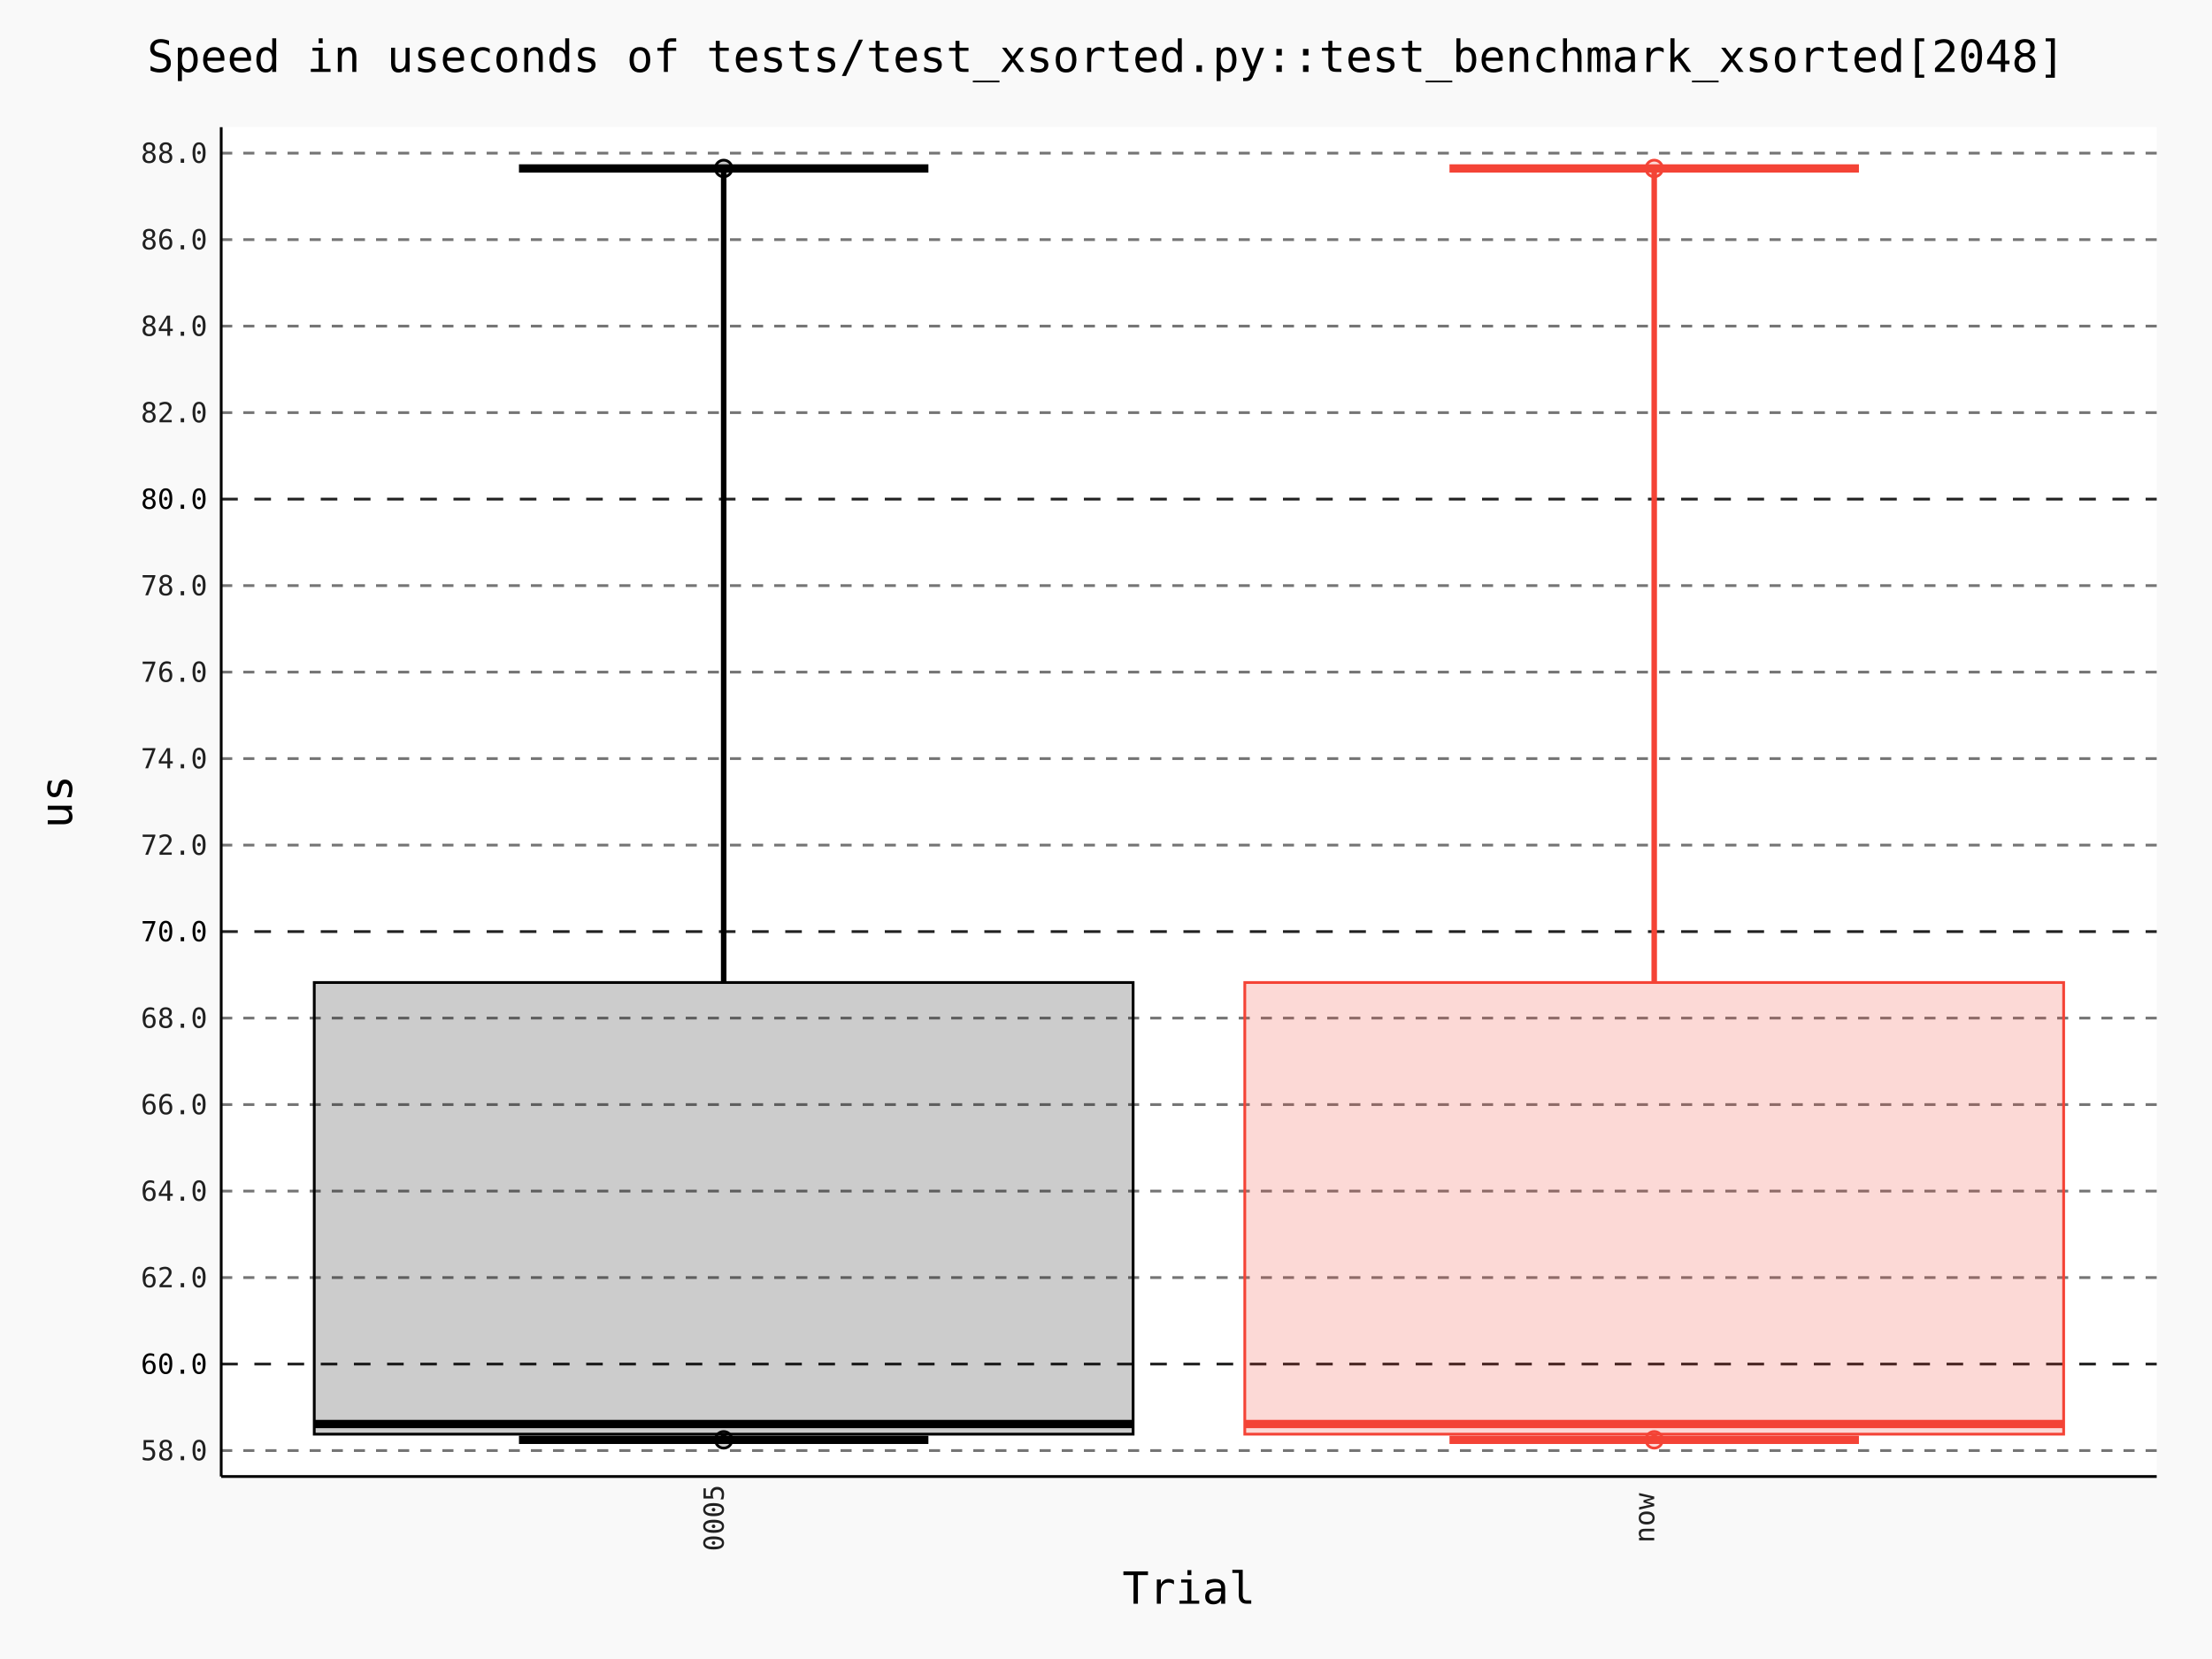
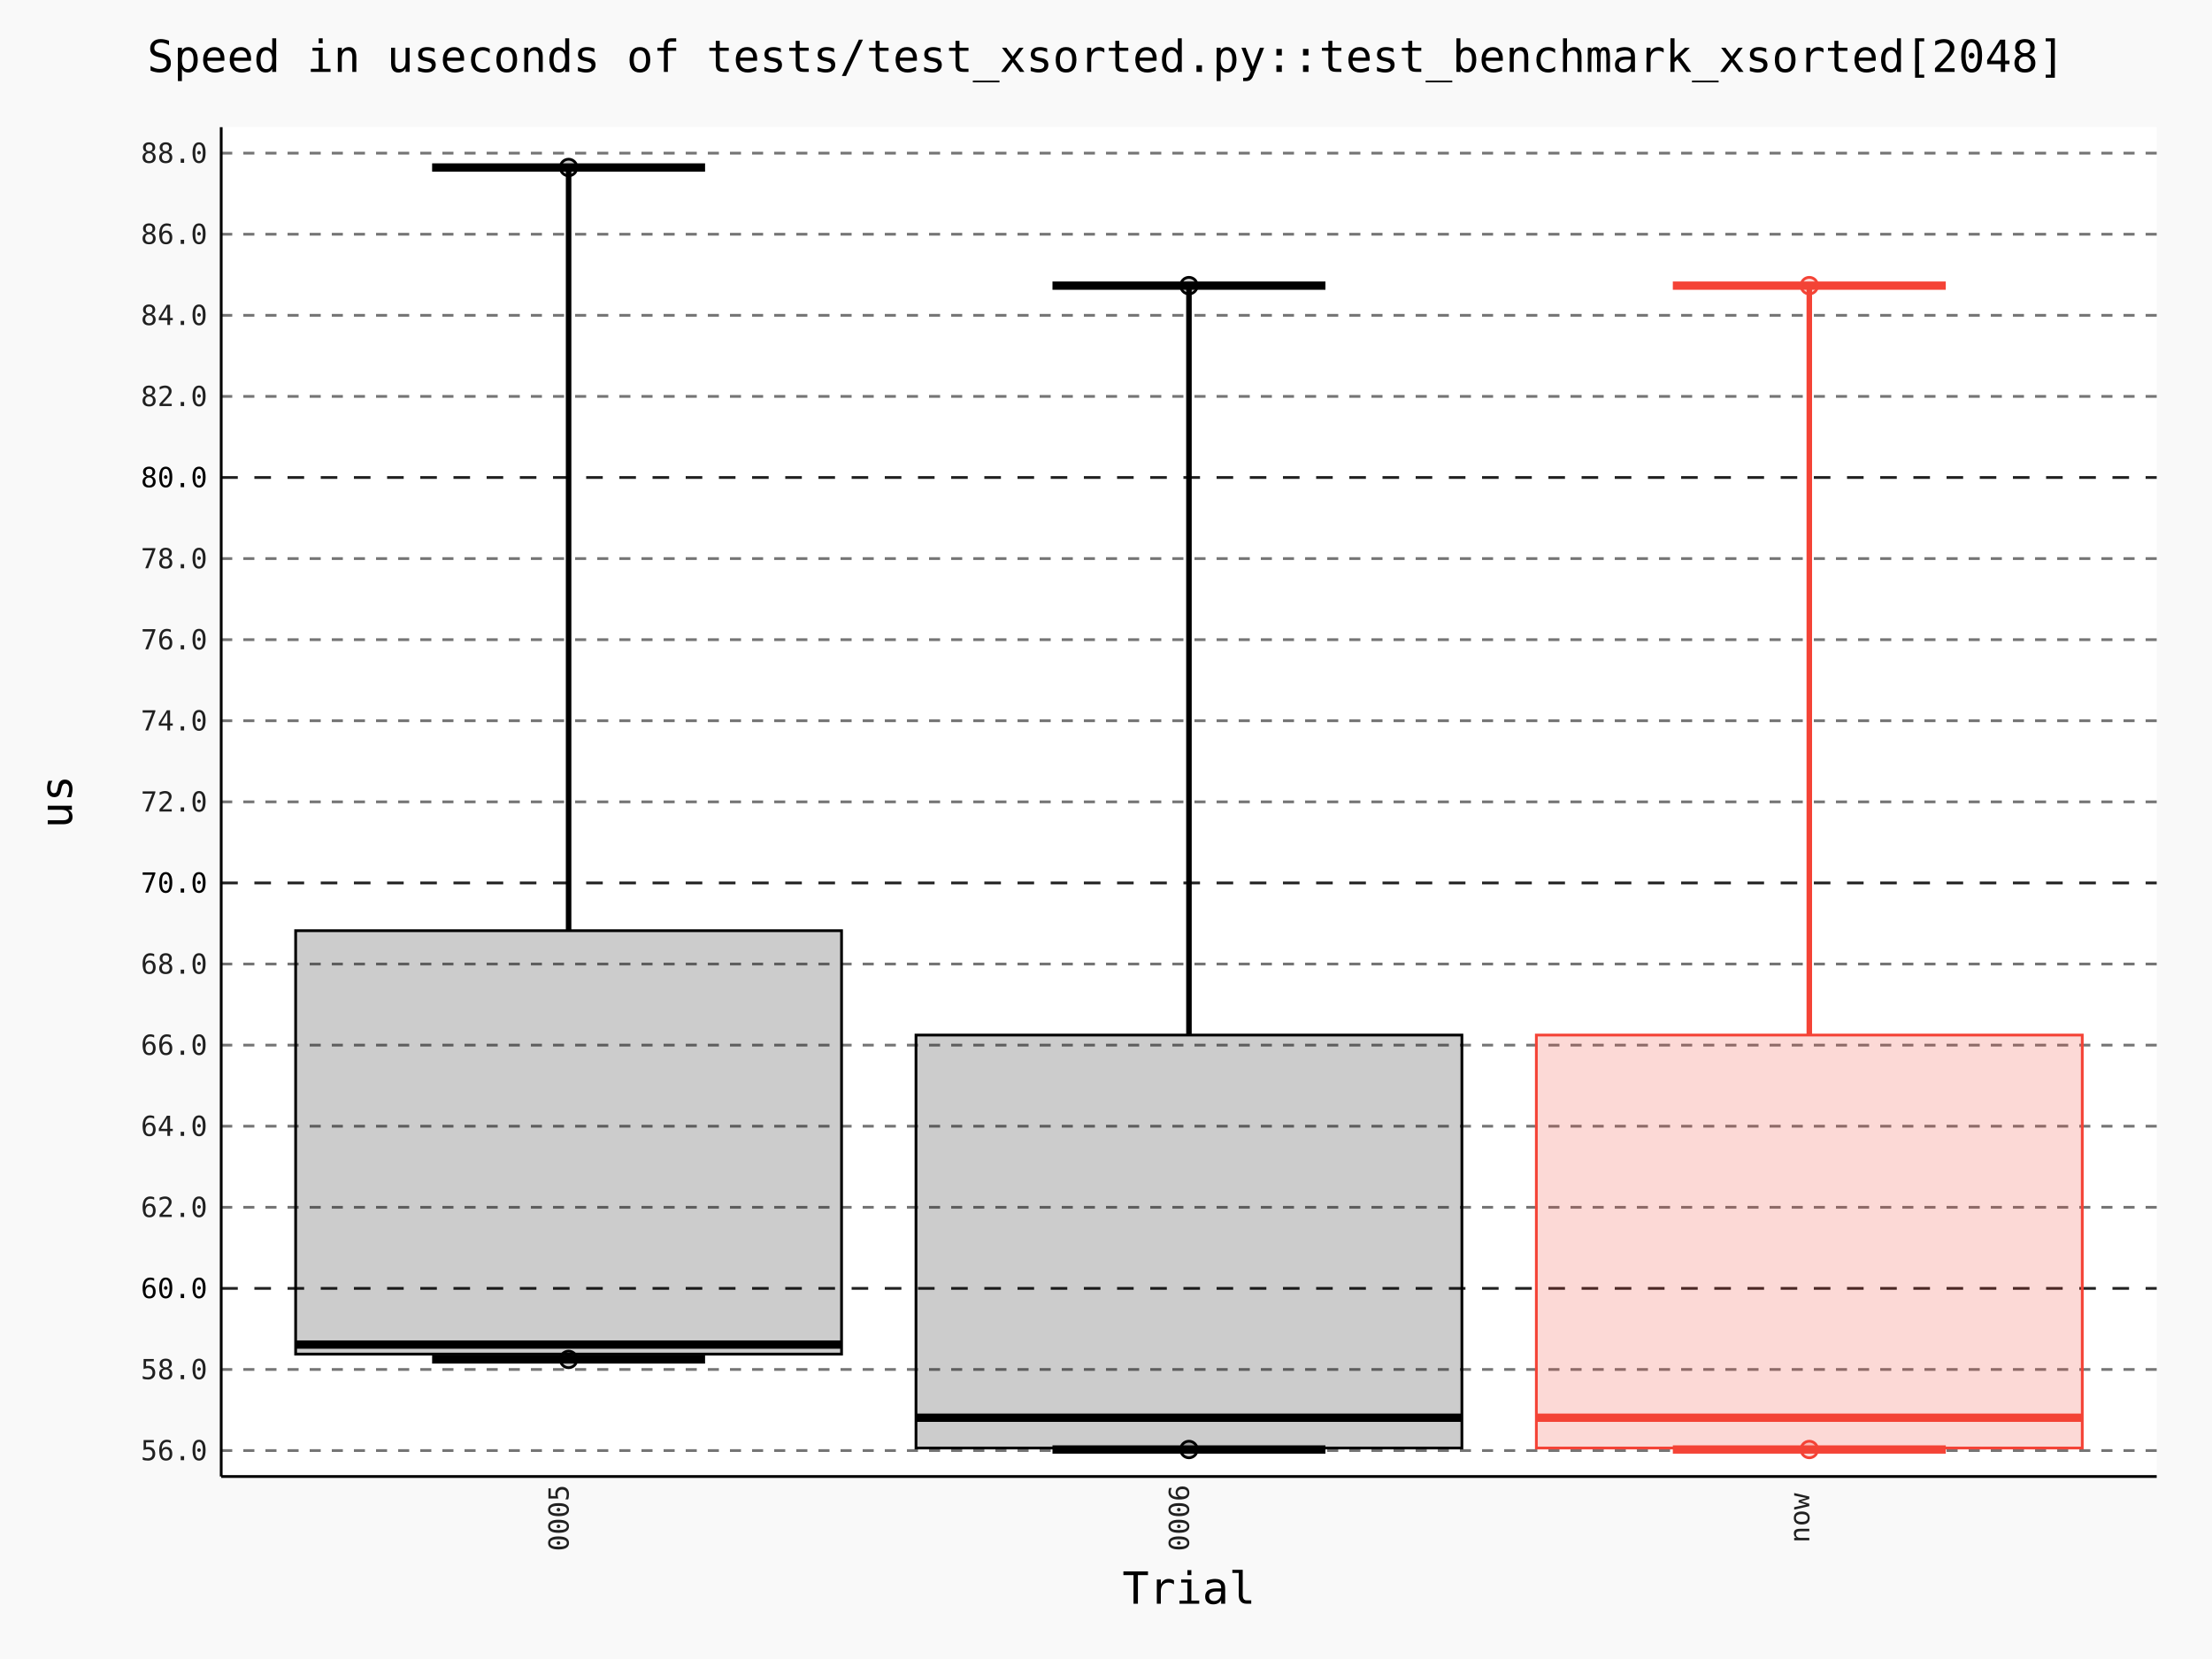
- <svg xmlns="http://www.w3.org/2000/svg" class="pygal-chart" id="chart-9ddfdd39-5490-4ab0-bf7d-538d7f221bb8" viewBox="0 0 800 600">
+ <svg xmlns="http://www.w3.org/2000/svg" class="pygal-chart" id="chart-68525fb2-af22-40b1-b209-bd1f5ecb6f6c" viewBox="0 0 800 600">
  <defs>
-     <style type="text/css">#chart-9ddfdd39-5490-4ab0-bf7d-538d7f221bb8{-webkit-user-select:none;-webkit-font-smoothing:antialiased;font-family:Consolas,"Deja Vu Sans Mono","Bitstream Vera Sans Mono","Courier New",monospace}#chart-9ddfdd39-5490-4ab0-bf7d-538d7f221bb8 .title{font-family:Consolas,"Deja Vu Sans Mono","Bitstream Vera Sans Mono","Courier New",monospace;font-size:16px}#chart-9ddfdd39-5490-4ab0-bf7d-538d7f221bb8 .legends .legend text{font-family:Consolas,"Deja Vu Sans Mono","Bitstream Vera Sans Mono","Courier New",monospace;font-size:14px}#chart-9ddfdd39-5490-4ab0-bf7d-538d7f221bb8 .axis text{font-family:Consolas,"Deja Vu Sans Mono","Bitstream Vera Sans Mono","Courier New",monospace;font-size:10px}#chart-9ddfdd39-5490-4ab0-bf7d-538d7f221bb8 .axis text.major{font-family:Consolas,"Deja Vu Sans Mono","Bitstream Vera Sans Mono","Courier New",monospace;font-size:10px}#chart-9ddfdd39-5490-4ab0-bf7d-538d7f221bb8 .series text{font-family:Consolas,"Deja Vu Sans Mono","Bitstream Vera Sans Mono","Courier New",monospace;font-size:8px}#chart-9ddfdd39-5490-4ab0-bf7d-538d7f221bb8 .tooltip{font-family:Consolas,"Deja Vu Sans Mono","Bitstream Vera Sans Mono","Courier New",monospace;font-size:14px}#chart-9ddfdd39-5490-4ab0-bf7d-538d7f221bb8 text.no_data{font-family:Consolas,"Deja Vu Sans Mono","Bitstream Vera Sans Mono","Courier New",monospace;font-size:64px}
- #chart-9ddfdd39-5490-4ab0-bf7d-538d7f221bb8{background-color:rgba(249,249,249,1)}#chart-9ddfdd39-5490-4ab0-bf7d-538d7f221bb8 path,#chart-9ddfdd39-5490-4ab0-bf7d-538d7f221bb8 line,#chart-9ddfdd39-5490-4ab0-bf7d-538d7f221bb8 rect,#chart-9ddfdd39-5490-4ab0-bf7d-538d7f221bb8 circle{-webkit-transition:150ms;-moz-transition:150ms;transition:150ms}#chart-9ddfdd39-5490-4ab0-bf7d-538d7f221bb8 .graph &gt; .background{fill:rgba(249,249,249,1)}#chart-9ddfdd39-5490-4ab0-bf7d-538d7f221bb8 .plot &gt; .background{fill:rgba(255,255,255,1)}#chart-9ddfdd39-5490-4ab0-bf7d-538d7f221bb8 .graph{fill:rgba(0,0,0,.87)}#chart-9ddfdd39-5490-4ab0-bf7d-538d7f221bb8 text.no_data{fill:rgba(0,0,0,1)}#chart-9ddfdd39-5490-4ab0-bf7d-538d7f221bb8 .title{fill:rgba(0,0,0,1)}#chart-9ddfdd39-5490-4ab0-bf7d-538d7f221bb8 .legends .legend text{fill:rgba(0,0,0,.87)}#chart-9ddfdd39-5490-4ab0-bf7d-538d7f221bb8 .legends .legend:hover text{fill:rgba(0,0,0,1)}#chart-9ddfdd39-5490-4ab0-bf7d-538d7f221bb8 .axis .line{stroke:rgba(0,0,0,1)}#chart-9ddfdd39-5490-4ab0-bf7d-538d7f221bb8 .axis .guide.line{stroke:rgba(0,0,0,.54)}#chart-9ddfdd39-5490-4ab0-bf7d-538d7f221bb8 .axis .major.line{stroke:rgba(0,0,0,.87)}#chart-9ddfdd39-5490-4ab0-bf7d-538d7f221bb8 .axis text.major{fill:rgba(0,0,0,1)}#chart-9ddfdd39-5490-4ab0-bf7d-538d7f221bb8 .axis.y .guides:hover .guide.line,#chart-9ddfdd39-5490-4ab0-bf7d-538d7f221bb8 .line-graph .axis.x .guides:hover .guide.line,#chart-9ddfdd39-5490-4ab0-bf7d-538d7f221bb8 .stackedline-graph .axis.x .guides:hover .guide.line,#chart-9ddfdd39-5490-4ab0-bf7d-538d7f221bb8 .xy-graph .axis.x .guides:hover .guide.line{stroke:rgba(0,0,0,1)}#chart-9ddfdd39-5490-4ab0-bf7d-538d7f221bb8 .axis .guides:hover text{fill:rgba(0,0,0,1)}#chart-9ddfdd39-5490-4ab0-bf7d-538d7f221bb8 .reactive{fill-opacity:.7}#chart-9ddfdd39-5490-4ab0-bf7d-538d7f221bb8 .reactive.active,#chart-9ddfdd39-5490-4ab0-bf7d-538d7f221bb8 .active .reactive{fill-opacity:.8;stroke-width:4}#chart-9ddfdd39-5490-4ab0-bf7d-538d7f221bb8 .series text{fill:rgba(0,0,0,1)}#chart-9ddfdd39-5490-4ab0-bf7d-538d7f221bb8 .tooltip rect{fill:rgba(255,255,255,1);stroke:rgba(0,0,0,1);-webkit-transition:opacity 150ms;-moz-transition:opacity 150ms;transition:opacity 150ms}#chart-9ddfdd39-5490-4ab0-bf7d-538d7f221bb8 .tooltip .label{fill:rgba(0,0,0,.87)}#chart-9ddfdd39-5490-4ab0-bf7d-538d7f221bb8 .tooltip .label{fill:rgba(0,0,0,.87)}#chart-9ddfdd39-5490-4ab0-bf7d-538d7f221bb8 .tooltip .legend{font-size:.8em;fill:rgba(0,0,0,.54)}#chart-9ddfdd39-5490-4ab0-bf7d-538d7f221bb8 .tooltip .x_label{font-size:.6em;fill:rgba(0,0,0,1)}#chart-9ddfdd39-5490-4ab0-bf7d-538d7f221bb8 .tooltip .value{font-size:1.5em}#chart-9ddfdd39-5490-4ab0-bf7d-538d7f221bb8 .map-element{fill:rgba(0,0,0,.87);stroke:rgba(0,0,0,.54) !important;opacity:.9;stroke-width:3;-webkit-transition:opacity 150ms;-moz-transition:opacity 150ms;transition:opacity 150ms}#chart-9ddfdd39-5490-4ab0-bf7d-538d7f221bb8 .map-element:hover{opacity:1;stroke-width:10}#chart-9ddfdd39-5490-4ab0-bf7d-538d7f221bb8 .color-0,#chart-9ddfdd39-5490-4ab0-bf7d-538d7f221bb8 .color-0 a:visited{stroke:#000000;fill:#000000}#chart-9ddfdd39-5490-4ab0-bf7d-538d7f221bb8 .color-1,#chart-9ddfdd39-5490-4ab0-bf7d-538d7f221bb8 .color-1 a:visited{stroke:#F44336;fill:#F44336}#chart-9ddfdd39-5490-4ab0-bf7d-538d7f221bb8 .text-overlay .color-0 text{fill:white}#chart-9ddfdd39-5490-4ab0-bf7d-538d7f221bb8 .text-overlay .color-1 text{fill:black}
- #chart-9ddfdd39-5490-4ab0-bf7d-538d7f221bb8 text.no_data{text-anchor:middle}#chart-9ddfdd39-5490-4ab0-bf7d-538d7f221bb8 .guide.line{fill-opacity:0}#chart-9ddfdd39-5490-4ab0-bf7d-538d7f221bb8 .centered{text-anchor:middle}#chart-9ddfdd39-5490-4ab0-bf7d-538d7f221bb8 .title{text-anchor:middle}#chart-9ddfdd39-5490-4ab0-bf7d-538d7f221bb8 .legends .legend text{fill-opacity:1}#chart-9ddfdd39-5490-4ab0-bf7d-538d7f221bb8 .axis.x text{text-anchor:middle}#chart-9ddfdd39-5490-4ab0-bf7d-538d7f221bb8 .axis.x:not(.web) text[transform]{text-anchor:start}#chart-9ddfdd39-5490-4ab0-bf7d-538d7f221bb8 .axis.y text{text-anchor:end}#chart-9ddfdd39-5490-4ab0-bf7d-538d7f221bb8 .axis.y2 text{text-anchor:start}#chart-9ddfdd39-5490-4ab0-bf7d-538d7f221bb8 .axis .guide.line{stroke-dasharray:4,4}#chart-9ddfdd39-5490-4ab0-bf7d-538d7f221bb8 .axis .major.guide.line{stroke-dasharray:6,6}#chart-9ddfdd39-5490-4ab0-bf7d-538d7f221bb8 .horizontal .axis.y .guide.line,#chart-9ddfdd39-5490-4ab0-bf7d-538d7f221bb8 .horizontal .axis.y2 .guide.line,#chart-9ddfdd39-5490-4ab0-bf7d-538d7f221bb8 .vertical .axis.x .guide.line{opacity:0}#chart-9ddfdd39-5490-4ab0-bf7d-538d7f221bb8 .horizontal .axis.always_show .guide.line,#chart-9ddfdd39-5490-4ab0-bf7d-538d7f221bb8 .vertical .axis.always_show .guide.line{opacity:1 !important}#chart-9ddfdd39-5490-4ab0-bf7d-538d7f221bb8 .axis.y .guides:hover .guide.line,#chart-9ddfdd39-5490-4ab0-bf7d-538d7f221bb8 .axis.y2 .guides:hover .guide.line,#chart-9ddfdd39-5490-4ab0-bf7d-538d7f221bb8 .axis.x .guides:hover .guide.line{opacity:1}#chart-9ddfdd39-5490-4ab0-bf7d-538d7f221bb8 .axis .guides:hover text{opacity:1}#chart-9ddfdd39-5490-4ab0-bf7d-538d7f221bb8 .nofill{fill:none}#chart-9ddfdd39-5490-4ab0-bf7d-538d7f221bb8 .subtle-fill{fill-opacity:.2}#chart-9ddfdd39-5490-4ab0-bf7d-538d7f221bb8 .dot{stroke-width:1px;fill-opacity:1}#chart-9ddfdd39-5490-4ab0-bf7d-538d7f221bb8 .dot.active{stroke-width:5px}#chart-9ddfdd39-5490-4ab0-bf7d-538d7f221bb8 .dot.negative{fill:transparent}#chart-9ddfdd39-5490-4ab0-bf7d-538d7f221bb8 text,#chart-9ddfdd39-5490-4ab0-bf7d-538d7f221bb8 tspan{stroke:none !important}#chart-9ddfdd39-5490-4ab0-bf7d-538d7f221bb8 .series text.active{opacity:1}#chart-9ddfdd39-5490-4ab0-bf7d-538d7f221bb8 .tooltip rect{fill-opacity:.95;stroke-width:.5}#chart-9ddfdd39-5490-4ab0-bf7d-538d7f221bb8 .tooltip text{fill-opacity:1}
+     <style type="text/css">#chart-68525fb2-af22-40b1-b209-bd1f5ecb6f6c{-webkit-user-select:none;-webkit-font-smoothing:antialiased;font-family:Consolas,"Deja Vu Sans Mono","Bitstream Vera Sans Mono","Courier New",monospace}#chart-68525fb2-af22-40b1-b209-bd1f5ecb6f6c .title{font-family:Consolas,"Deja Vu Sans Mono","Bitstream Vera Sans Mono","Courier New",monospace;font-size:16px}#chart-68525fb2-af22-40b1-b209-bd1f5ecb6f6c .legends .legend text{font-family:Consolas,"Deja Vu Sans Mono","Bitstream Vera Sans Mono","Courier New",monospace;font-size:14px}#chart-68525fb2-af22-40b1-b209-bd1f5ecb6f6c .axis text{font-family:Consolas,"Deja Vu Sans Mono","Bitstream Vera Sans Mono","Courier New",monospace;font-size:10px}#chart-68525fb2-af22-40b1-b209-bd1f5ecb6f6c .axis text.major{font-family:Consolas,"Deja Vu Sans Mono","Bitstream Vera Sans Mono","Courier New",monospace;font-size:10px}#chart-68525fb2-af22-40b1-b209-bd1f5ecb6f6c .series text{font-family:Consolas,"Deja Vu Sans Mono","Bitstream Vera Sans Mono","Courier New",monospace;font-size:8px}#chart-68525fb2-af22-40b1-b209-bd1f5ecb6f6c .tooltip{font-family:Consolas,"Deja Vu Sans Mono","Bitstream Vera Sans Mono","Courier New",monospace;font-size:14px}#chart-68525fb2-af22-40b1-b209-bd1f5ecb6f6c text.no_data{font-family:Consolas,"Deja Vu Sans Mono","Bitstream Vera Sans Mono","Courier New",monospace;font-size:64px}
+ #chart-68525fb2-af22-40b1-b209-bd1f5ecb6f6c{background-color:rgba(249,249,249,1)}#chart-68525fb2-af22-40b1-b209-bd1f5ecb6f6c path,#chart-68525fb2-af22-40b1-b209-bd1f5ecb6f6c line,#chart-68525fb2-af22-40b1-b209-bd1f5ecb6f6c rect,#chart-68525fb2-af22-40b1-b209-bd1f5ecb6f6c circle{-webkit-transition:150ms;-moz-transition:150ms;transition:150ms}#chart-68525fb2-af22-40b1-b209-bd1f5ecb6f6c .graph &gt; .background{fill:rgba(249,249,249,1)}#chart-68525fb2-af22-40b1-b209-bd1f5ecb6f6c .plot &gt; .background{fill:rgba(255,255,255,1)}#chart-68525fb2-af22-40b1-b209-bd1f5ecb6f6c .graph{fill:rgba(0,0,0,.87)}#chart-68525fb2-af22-40b1-b209-bd1f5ecb6f6c text.no_data{fill:rgba(0,0,0,1)}#chart-68525fb2-af22-40b1-b209-bd1f5ecb6f6c .title{fill:rgba(0,0,0,1)}#chart-68525fb2-af22-40b1-b209-bd1f5ecb6f6c .legends .legend text{fill:rgba(0,0,0,.87)}#chart-68525fb2-af22-40b1-b209-bd1f5ecb6f6c .legends .legend:hover text{fill:rgba(0,0,0,1)}#chart-68525fb2-af22-40b1-b209-bd1f5ecb6f6c .axis .line{stroke:rgba(0,0,0,1)}#chart-68525fb2-af22-40b1-b209-bd1f5ecb6f6c .axis .guide.line{stroke:rgba(0,0,0,.54)}#chart-68525fb2-af22-40b1-b209-bd1f5ecb6f6c .axis .major.line{stroke:rgba(0,0,0,.87)}#chart-68525fb2-af22-40b1-b209-bd1f5ecb6f6c .axis text.major{fill:rgba(0,0,0,1)}#chart-68525fb2-af22-40b1-b209-bd1f5ecb6f6c .axis.y .guides:hover .guide.line,#chart-68525fb2-af22-40b1-b209-bd1f5ecb6f6c .line-graph .axis.x .guides:hover .guide.line,#chart-68525fb2-af22-40b1-b209-bd1f5ecb6f6c .stackedline-graph .axis.x .guides:hover .guide.line,#chart-68525fb2-af22-40b1-b209-bd1f5ecb6f6c .xy-graph .axis.x .guides:hover .guide.line{stroke:rgba(0,0,0,1)}#chart-68525fb2-af22-40b1-b209-bd1f5ecb6f6c .axis .guides:hover text{fill:rgba(0,0,0,1)}#chart-68525fb2-af22-40b1-b209-bd1f5ecb6f6c .reactive{fill-opacity:.7}#chart-68525fb2-af22-40b1-b209-bd1f5ecb6f6c .reactive.active,#chart-68525fb2-af22-40b1-b209-bd1f5ecb6f6c .active .reactive{fill-opacity:.8;stroke-width:4}#chart-68525fb2-af22-40b1-b209-bd1f5ecb6f6c .series text{fill:rgba(0,0,0,1)}#chart-68525fb2-af22-40b1-b209-bd1f5ecb6f6c .tooltip rect{fill:rgba(255,255,255,1);stroke:rgba(0,0,0,1);-webkit-transition:opacity 150ms;-moz-transition:opacity 150ms;transition:opacity 150ms}#chart-68525fb2-af22-40b1-b209-bd1f5ecb6f6c .tooltip .label{fill:rgba(0,0,0,.87)}#chart-68525fb2-af22-40b1-b209-bd1f5ecb6f6c .tooltip .label{fill:rgba(0,0,0,.87)}#chart-68525fb2-af22-40b1-b209-bd1f5ecb6f6c .tooltip .legend{font-size:.8em;fill:rgba(0,0,0,.54)}#chart-68525fb2-af22-40b1-b209-bd1f5ecb6f6c .tooltip .x_label{font-size:.6em;fill:rgba(0,0,0,1)}#chart-68525fb2-af22-40b1-b209-bd1f5ecb6f6c .tooltip .value{font-size:1.5em}#chart-68525fb2-af22-40b1-b209-bd1f5ecb6f6c .map-element{fill:rgba(0,0,0,.87);stroke:rgba(0,0,0,.54) !important;opacity:.9;stroke-width:3;-webkit-transition:opacity 150ms;-moz-transition:opacity 150ms;transition:opacity 150ms}#chart-68525fb2-af22-40b1-b209-bd1f5ecb6f6c .map-element:hover{opacity:1;stroke-width:10}#chart-68525fb2-af22-40b1-b209-bd1f5ecb6f6c .color-0,#chart-68525fb2-af22-40b1-b209-bd1f5ecb6f6c .color-0 a:visited{stroke:#000000;fill:#000000}#chart-68525fb2-af22-40b1-b209-bd1f5ecb6f6c .color-1,#chart-68525fb2-af22-40b1-b209-bd1f5ecb6f6c .color-1 a:visited{stroke:#000000;fill:#000000}#chart-68525fb2-af22-40b1-b209-bd1f5ecb6f6c .color-2,#chart-68525fb2-af22-40b1-b209-bd1f5ecb6f6c .color-2 a:visited{stroke:#F44336;fill:#F44336}#chart-68525fb2-af22-40b1-b209-bd1f5ecb6f6c .text-overlay .color-0 text{fill:white}#chart-68525fb2-af22-40b1-b209-bd1f5ecb6f6c .text-overlay .color-1 text{fill:white}#chart-68525fb2-af22-40b1-b209-bd1f5ecb6f6c .text-overlay .color-2 text{fill:black}
+ #chart-68525fb2-af22-40b1-b209-bd1f5ecb6f6c text.no_data{text-anchor:middle}#chart-68525fb2-af22-40b1-b209-bd1f5ecb6f6c .guide.line{fill-opacity:0}#chart-68525fb2-af22-40b1-b209-bd1f5ecb6f6c .centered{text-anchor:middle}#chart-68525fb2-af22-40b1-b209-bd1f5ecb6f6c .title{text-anchor:middle}#chart-68525fb2-af22-40b1-b209-bd1f5ecb6f6c .legends .legend text{fill-opacity:1}#chart-68525fb2-af22-40b1-b209-bd1f5ecb6f6c .axis.x text{text-anchor:middle}#chart-68525fb2-af22-40b1-b209-bd1f5ecb6f6c .axis.x:not(.web) text[transform]{text-anchor:start}#chart-68525fb2-af22-40b1-b209-bd1f5ecb6f6c .axis.y text{text-anchor:end}#chart-68525fb2-af22-40b1-b209-bd1f5ecb6f6c .axis.y2 text{text-anchor:start}#chart-68525fb2-af22-40b1-b209-bd1f5ecb6f6c .axis .guide.line{stroke-dasharray:4,4}#chart-68525fb2-af22-40b1-b209-bd1f5ecb6f6c .axis .major.guide.line{stroke-dasharray:6,6}#chart-68525fb2-af22-40b1-b209-bd1f5ecb6f6c .horizontal .axis.y .guide.line,#chart-68525fb2-af22-40b1-b209-bd1f5ecb6f6c .horizontal .axis.y2 .guide.line,#chart-68525fb2-af22-40b1-b209-bd1f5ecb6f6c .vertical .axis.x .guide.line{opacity:0}#chart-68525fb2-af22-40b1-b209-bd1f5ecb6f6c .horizontal .axis.always_show .guide.line,#chart-68525fb2-af22-40b1-b209-bd1f5ecb6f6c .vertical .axis.always_show .guide.line{opacity:1 !important}#chart-68525fb2-af22-40b1-b209-bd1f5ecb6f6c .axis.y .guides:hover .guide.line,#chart-68525fb2-af22-40b1-b209-bd1f5ecb6f6c .axis.y2 .guides:hover .guide.line,#chart-68525fb2-af22-40b1-b209-bd1f5ecb6f6c .axis.x .guides:hover .guide.line{opacity:1}#chart-68525fb2-af22-40b1-b209-bd1f5ecb6f6c .axis .guides:hover text{opacity:1}#chart-68525fb2-af22-40b1-b209-bd1f5ecb6f6c .nofill{fill:none}#chart-68525fb2-af22-40b1-b209-bd1f5ecb6f6c .subtle-fill{fill-opacity:.2}#chart-68525fb2-af22-40b1-b209-bd1f5ecb6f6c .dot{stroke-width:1px;fill-opacity:1}#chart-68525fb2-af22-40b1-b209-bd1f5ecb6f6c .dot.active{stroke-width:5px}#chart-68525fb2-af22-40b1-b209-bd1f5ecb6f6c .dot.negative{fill:transparent}#chart-68525fb2-af22-40b1-b209-bd1f5ecb6f6c text,#chart-68525fb2-af22-40b1-b209-bd1f5ecb6f6c tspan{stroke:none !important}#chart-68525fb2-af22-40b1-b209-bd1f5ecb6f6c .series text.active{opacity:1}#chart-68525fb2-af22-40b1-b209-bd1f5ecb6f6c .tooltip rect{fill-opacity:.95;stroke-width:.5}#chart-68525fb2-af22-40b1-b209-bd1f5ecb6f6c .tooltip text{fill-opacity:1}
.axis.x text{text-anchor:middle !important}.tooltip .value{font-size:1em !important}</style>
  </defs>
  <g class="graph plot-graph vertical">
    <rect class="background" height="600" width="800" x="0" y="0" />
    <g class="plot" transform="translate(80, 46)">
      <rect class="background" height="488" width="700.0" x="0" y="0" />
      <g class="axis y">
        <path class="line" d="M0 488 h700" />
        <g class="guides">
          <path class="guide line" d="M0 478.615 h700" />
-           <text class="" x="-5" y="482.115">58.0</text>
+           <text class="" x="-5" y="482.115">56.0</text>
        </g>
        <g class="guides">
-           <path class="major guide line" d="M0 447.333 h700" />
-           <text class="major" x="-5" y="450.833">60.0</text>
+           <path class="guide line" d="M0 449.288 h700" />
+           <text class="" x="-5" y="452.788">58.0</text>
        </g>
        <g class="guides">
-           <path class="guide line" d="M0 416.051 h700" />
-           <text class="" x="-5" y="419.551">62.0</text>
+           <path class="major guide line" d="M0 419.962 h700" />
+           <text class="major" x="-5" y="423.462">60.0</text>
        </g>
        <g class="guides">
-           <path class="guide line" d="M0 384.769 h700" />
-           <text class="" x="-5" y="388.269">64.0</text>
+           <path class="guide line" d="M0 390.635 h700" />
+           <text class="" x="-5" y="394.135">62.0</text>
        </g>
        <g class="guides">
-           <path class="guide line" d="M0 353.487 h700" />
-           <text class="" x="-5" y="356.987">66.0</text>
+           <path class="guide line" d="M0 361.308 h700" />
+           <text class="" x="-5" y="364.808">64.0</text>
        </g>
        <g class="guides">
-           <path class="guide line" d="M0 322.205 h700" />
-           <text class="" x="-5" y="325.705">68.0</text>
+           <path class="guide line" d="M0 331.981 h700" />
+           <text class="" x="-5" y="335.481">66.0</text>
        </g>
        <g class="guides">
-           <path class="major guide line" d="M0 290.923 h700" />
-           <text class="major" x="-5" y="294.423">70.0</text>
+           <path class="guide line" d="M0 302.654 h700" />
+           <text class="" x="-5" y="306.154">68.0</text>
        </g>
        <g class="guides">
-           <path class="guide line" d="M0 259.641 h700" />
-           <text class="" x="-5" y="263.141">72.0</text>
+           <path class="major guide line" d="M0 273.327 h700" />
+           <text class="major" x="-5" y="276.827">70.0</text>
        </g>
        <g class="guides">
-           <path class="guide line" d="M0 228.359 h700" />
-           <text class="" x="-5" y="231.859">74.0</text>
+           <path class="guide line" d="M0 244 h700" />
+           <text class="" x="-5" y="247.5">72.0</text>
        </g>
        <g class="guides">
-           <path class="guide line" d="M0 197.077 h700" />
-           <text class="" x="-5" y="200.577">76.0</text>
+           <path class="guide line" d="M0 214.673 h700" />
+           <text class="" x="-5" y="218.173">74.0</text>
        </g>
        <g class="guides">
-           <path class="guide line" d="M0 165.795 h700" />
-           <text class="" x="-5" y="169.295">78.0</text>
+           <path class="guide line" d="M0 185.346 h700" />
+           <text class="" x="-5" y="188.846">76.0</text>
        </g>
        <g class="guides">
-           <path class="major guide line" d="M0 134.513 h700" />
-           <text class="major" x="-5" y="138.013">80.0</text>
+           <path class="guide line" d="M0 156.019 h700" />
+           <text class="" x="-5" y="159.519">78.0</text>
        </g>
        <g class="guides">
-           <path class="guide line" d="M0 103.231 h700" />
-           <text class="" x="-5" y="106.731">82.0</text>
+           <path class="major guide line" d="M0 126.692 h700" />
+           <text class="major" x="-5" y="130.192">80.0</text>
        </g>
        <g class="guides">
-           <path class="guide line" d="M0 71.949 h700" />
-           <text class="" x="-5" y="75.449">84.0</text>
+           <path class="guide line" d="M0 97.365 h700" />
+           <text class="" x="-5" y="100.865">82.0</text>
        </g>
        <g class="guides">
-           <path class="guide line" d="M0 40.667 h700" />
-           <text class="" x="-5" y="44.167">86.0</text>
+           <path class="guide line" d="M0 68.038 h700" />
+           <text class="" x="-5" y="71.538">84.0</text>
+         </g>
+         <g class="guides">
+           <path class="guide line" d="M0 38.712 h700" />
+           <text class="" x="-5" y="42.212">86.0</text>
        </g>
        <g class="guides">
          <path class="guide line" d="M0 9.385 h700" />
          <text class="" x="-5" y="12.885">88.0</text>
        </g>
      </g>
      <g class="axis x">
        <path class="line" d="M0 0 v488" />
        <g class="guides">
-           <path class="guide line" d="M181.731 0 v488" />
-           <text class="" transform="rotate(-90 181.7308 503)" x="181.731" y="503.0">0005</text>
+           <path class="guide line" d="M125.641 0 v488" />
+           <text class="" transform="rotate(-90 125.641 503)" x="125.641" y="503.0">0005</text>
        </g>
        <g class="guides">
-           <path class="guide line" d="M518.269 0 v488" />
-           <text class="" transform="rotate(-90 518.2692 503)" x="518.269" y="503.0">now</text>
+           <path class="guide line" d="M350 0 v488" />
+           <text class="" transform="rotate(-90 350 503)" x="350.0" y="503.0">0006</text>
+         </g>
+         <g class="guides">
+           <path class="guide line" d="M574.359 0 v488" />
+           <text class="" transform="rotate(-90 574.359 503)" x="574.359" y="503.0">now</text>
        </g>
      </g>
      <g class="series serie-0 color-0">
        <g class="boxes">
          <g class="box">
-             <path class="reactive tooltip-trigger" d="M107.692 474.736 L255.769 474.736" stroke-width="3" />
-             <path class="reactive tooltip-trigger" d="M33.654 469.012 L329.808 469.012" stroke-width="3" />
-             <path class="reactive tooltip-trigger" d="M107.692 14.922 L255.769 14.922" stroke-width="3" />
-             <path class="reactive tooltip-trigger" d="M181.731 474.736 L181.731 472.684" stroke-width="2" />
-             <path class="reactive tooltip-trigger" d="M181.731 14.922 L181.731 309.34" stroke-width="2" />
-             <rect class="subtle-fill reactive tooltip-trigger" height="163.343" width="296.154" x="33.654" y="309.34" />
-             <circle class="subtle-fill reactive tooltip-trigger" cx="181.731" cy="474.736" r="3" />
-             <circle class="subtle-fill reactive tooltip-trigger" cx="181.731" cy="14.922" r="3" />
+             <path class="reactive tooltip-trigger" d="M76.282 445.652 L175 445.652" stroke-width="3" />
+             <path class="reactive tooltip-trigger" d="M26.923 440.285 L224.359 440.285" stroke-width="3" />
+             <path class="reactive tooltip-trigger" d="M76.282 14.575 L175 14.575" stroke-width="3" />
+             <path class="reactive tooltip-trigger" d="M125.641 445.652 L125.641 443.727" stroke-width="2" />
+             <path class="reactive tooltip-trigger" d="M125.641 14.575 L125.641 290.593" stroke-width="2" />
+             <rect class="subtle-fill reactive tooltip-trigger" height="153.134" width="197.436" x="26.923" y="290.593" />
+             <circle class="subtle-fill reactive tooltip-trigger" cx="125.641" cy="445.652" r="3" />
+             <circle class="subtle-fill reactive tooltip-trigger" cx="125.641" cy="14.575" r="3" />
          </g>
        </g>
      </g>
      <g class="series serie-1 color-1">
        <g class="boxes">
          <g class="box">
-             <path class="reactive tooltip-trigger" d="M444.231 474.736 L592.308 474.736" stroke-width="3" />
-             <path class="reactive tooltip-trigger" d="M370.192 469.012 L666.346 469.012" stroke-width="3" />
-             <path class="reactive tooltip-trigger" d="M444.231 14.922 L592.308 14.922" stroke-width="3" />
-             <path class="reactive tooltip-trigger" d="M518.269 474.736 L518.269 472.684" stroke-width="2" />
-             <path class="reactive tooltip-trigger" d="M518.269 14.922 L518.269 309.34" stroke-width="2" />
-             <rect class="subtle-fill reactive tooltip-trigger" height="163.343" width="296.154" x="370.192" y="309.34" />
-             <circle class="subtle-fill reactive tooltip-trigger" cx="518.269" cy="474.736" r="3" />
-             <circle class="subtle-fill reactive tooltip-trigger" cx="518.269" cy="14.922" r="3" />
+             <path class="reactive tooltip-trigger" d="M300.641 478.234 L399.359 478.234" stroke-width="3" />
+             <path class="reactive tooltip-trigger" d="M251.282 466.738 L448.718 466.738" stroke-width="3" />
+             <path class="reactive tooltip-trigger" d="M300.641 57.305 L399.359 57.305" stroke-width="3" />
+             <path class="reactive tooltip-trigger" d="M350 478.234 L350 477.695" stroke-width="2" />
+             <path class="reactive tooltip-trigger" d="M350 57.305 L350 328.341" stroke-width="2" />
+             <rect class="subtle-fill reactive tooltip-trigger" height="149.355" width="197.436" x="251.282" y="328.341" />
+             <circle class="subtle-fill reactive tooltip-trigger" cx="350.0" cy="478.234" r="3" />
+             <circle class="subtle-fill reactive tooltip-trigger" cx="350.0" cy="57.305" r="3" />
+           </g>
+         </g>
+       </g>
+       <g class="series serie-2 color-2">
+         <g class="boxes">
+           <g class="box">
+             <path class="reactive tooltip-trigger" d="M525 478.234 L623.718 478.234" stroke-width="3" />
+             <path class="reactive tooltip-trigger" d="M475.641 466.738 L673.077 466.738" stroke-width="3" />
+             <path class="reactive tooltip-trigger" d="M525 57.305 L623.718 57.305" stroke-width="3" />
+             <path class="reactive tooltip-trigger" d="M574.359 478.234 L574.359 477.695" stroke-width="2" />
+             <path class="reactive tooltip-trigger" d="M574.359 57.305 L574.359 328.341" stroke-width="2" />
+             <rect class="subtle-fill reactive tooltip-trigger" height="149.355" width="197.436" x="475.641" y="328.341" />
+             <circle class="subtle-fill reactive tooltip-trigger" cx="574.359" cy="478.234" r="3" />
+             <circle class="subtle-fill reactive tooltip-trigger" cx="574.359" cy="57.305" r="3" />
          </g>
        </g>
      </g>
    </g>
    <g class="titles">
      <text class="title plot_title" x="400.0" y="26">Speed in useconds of tests/test_xsorted.py::test_benchmark_xsorted[2048]</text>
      <text class="title" x="430.0" y="580">Trial</text>
      <text class="title" transform="rotate(-90 0 290)" x="0" y="316.0">us</text>
    </g>
    <g class="plot overlay" transform="translate(80, 46)">
      <g class="series serie-0 color-0" />
      <g class="series serie-1 color-1" />
+       <g class="series serie-2 color-2" />
    </g>
    <g class="plot text-overlay" transform="translate(80, 46)">
      <g class="series serie-0 color-0" />
      <g class="series serie-1 color-1" />
+       <g class="series serie-2 color-2" />
    </g>
    <g class="plot tooltip-overlay" transform="translate(80, 46)">
      <g class="tooltip" style="opacity: 0" transform="translate(0 0)">
        <rect class="tooltip-box" height="0" rx="0" ry="0" width="0" />
        <g class="text" />
      </g>
    </g>
  </g>
</svg>
